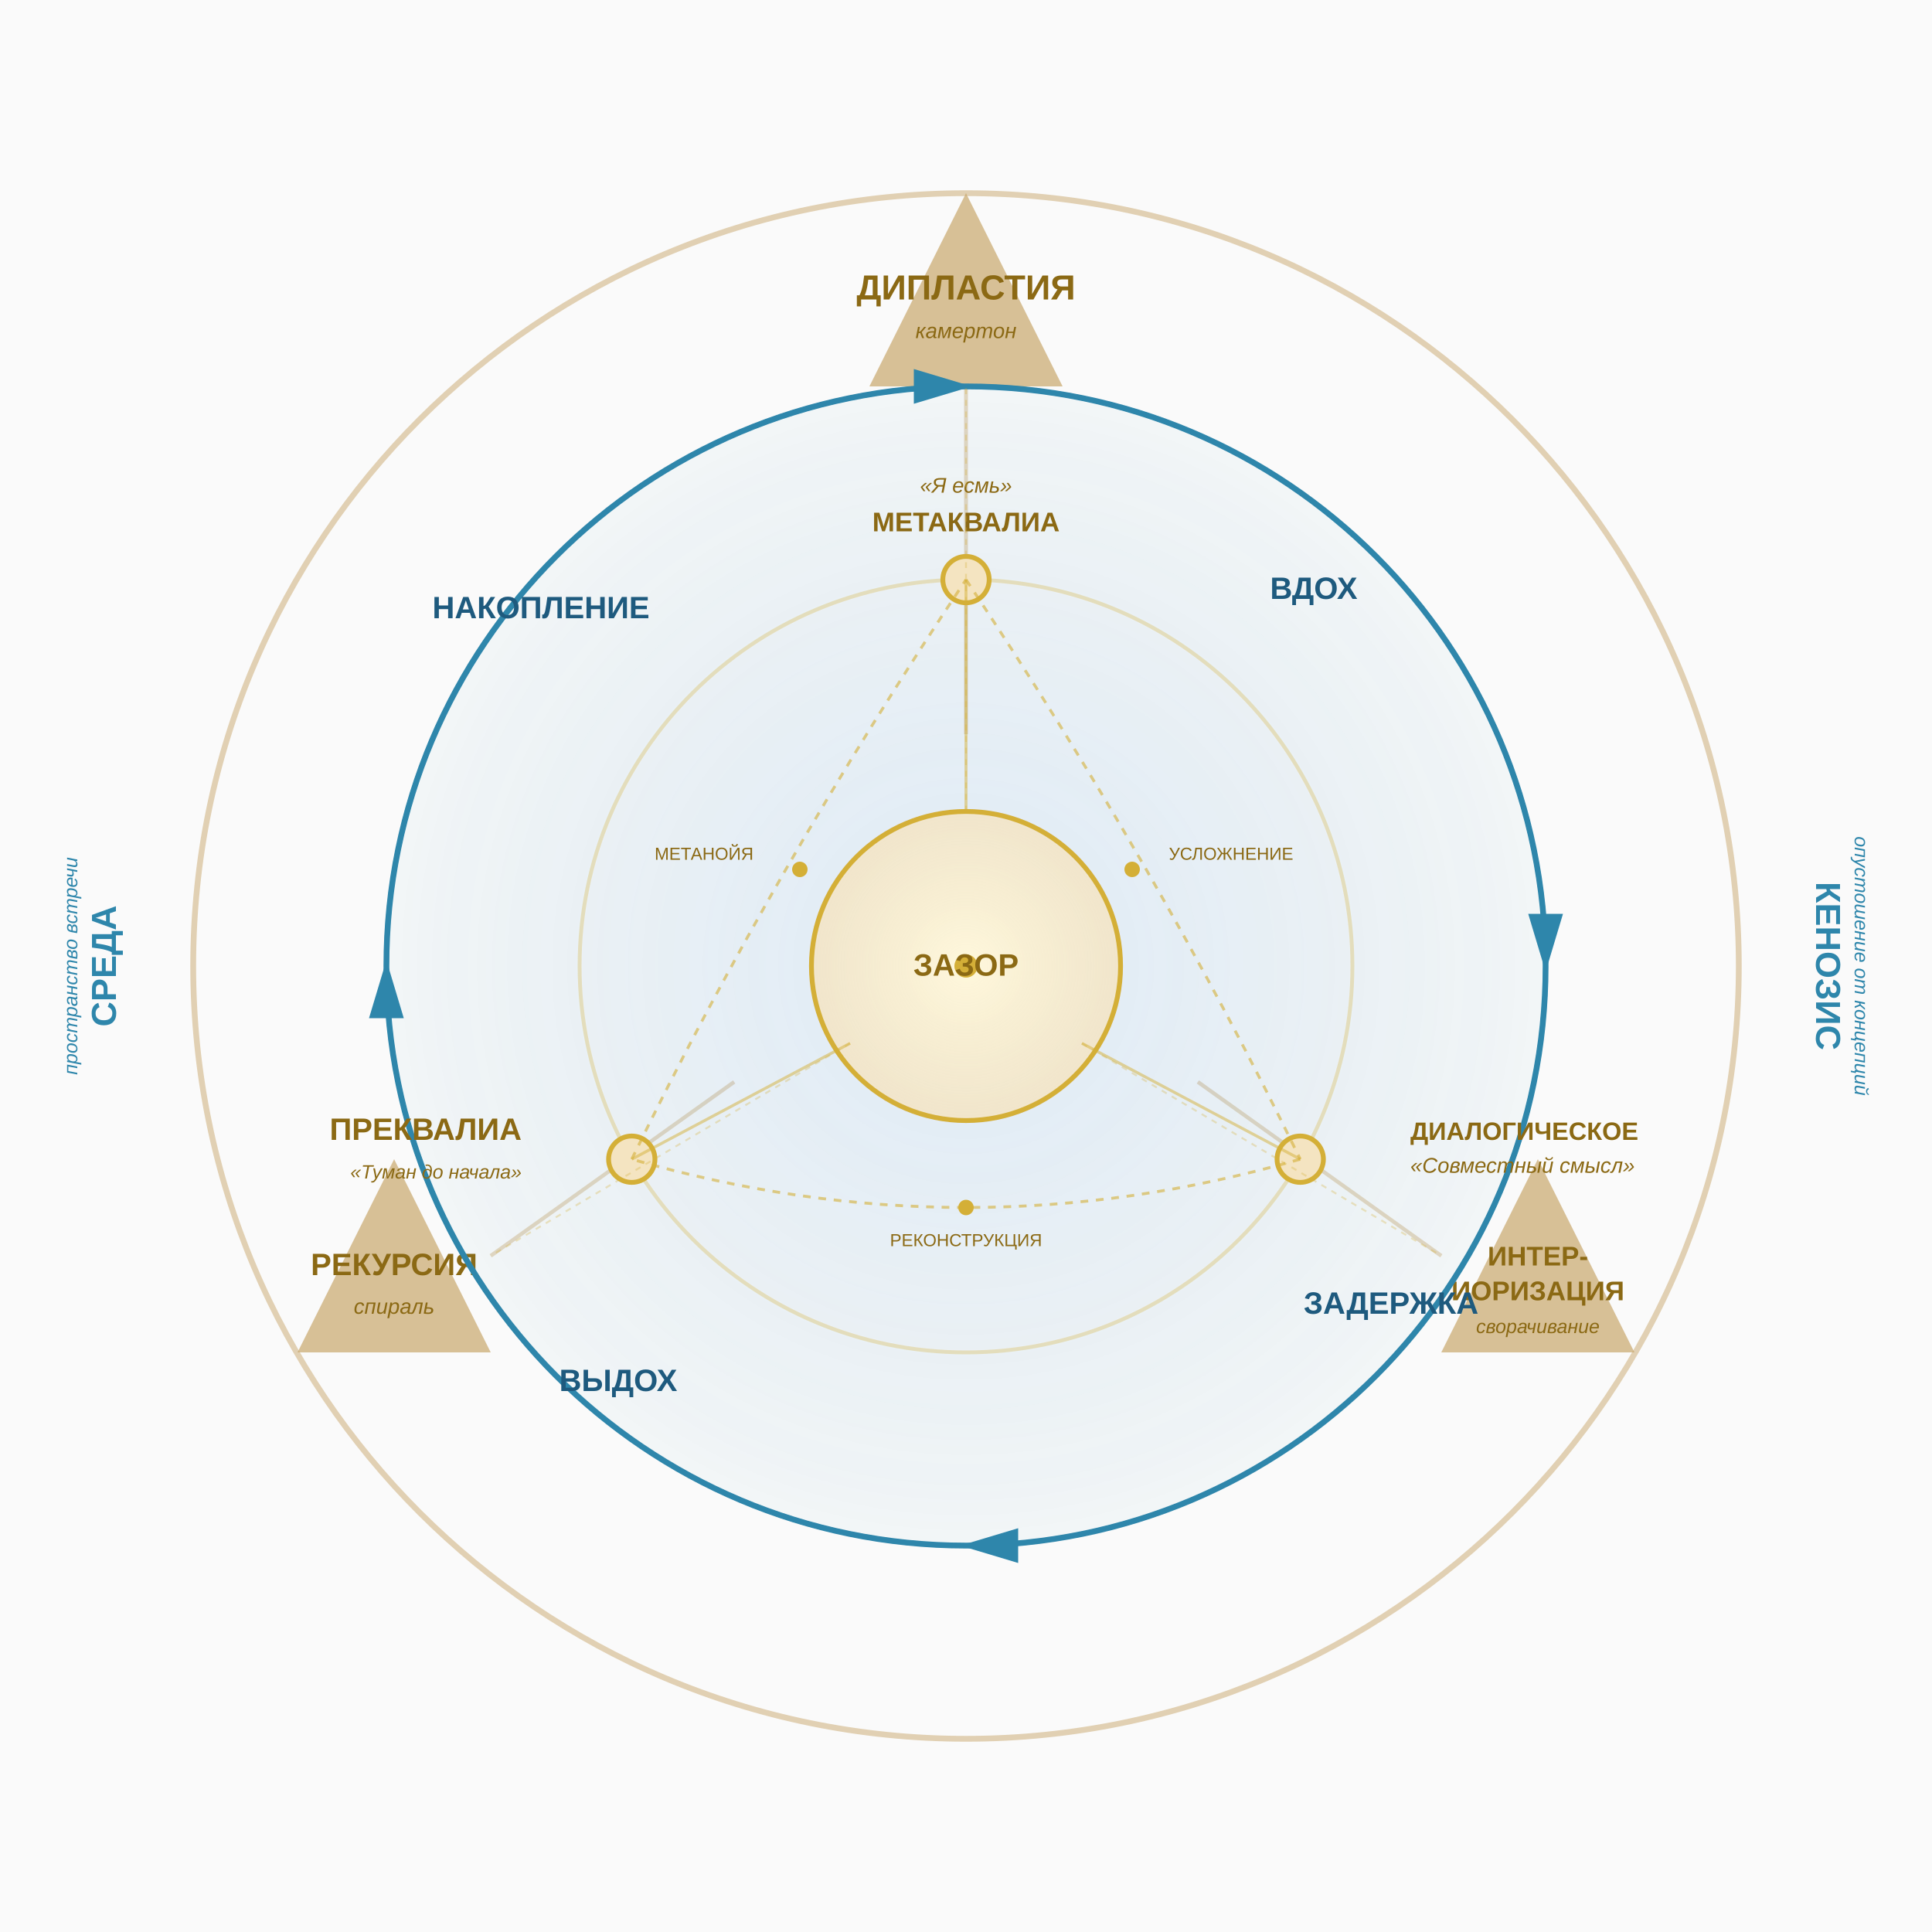
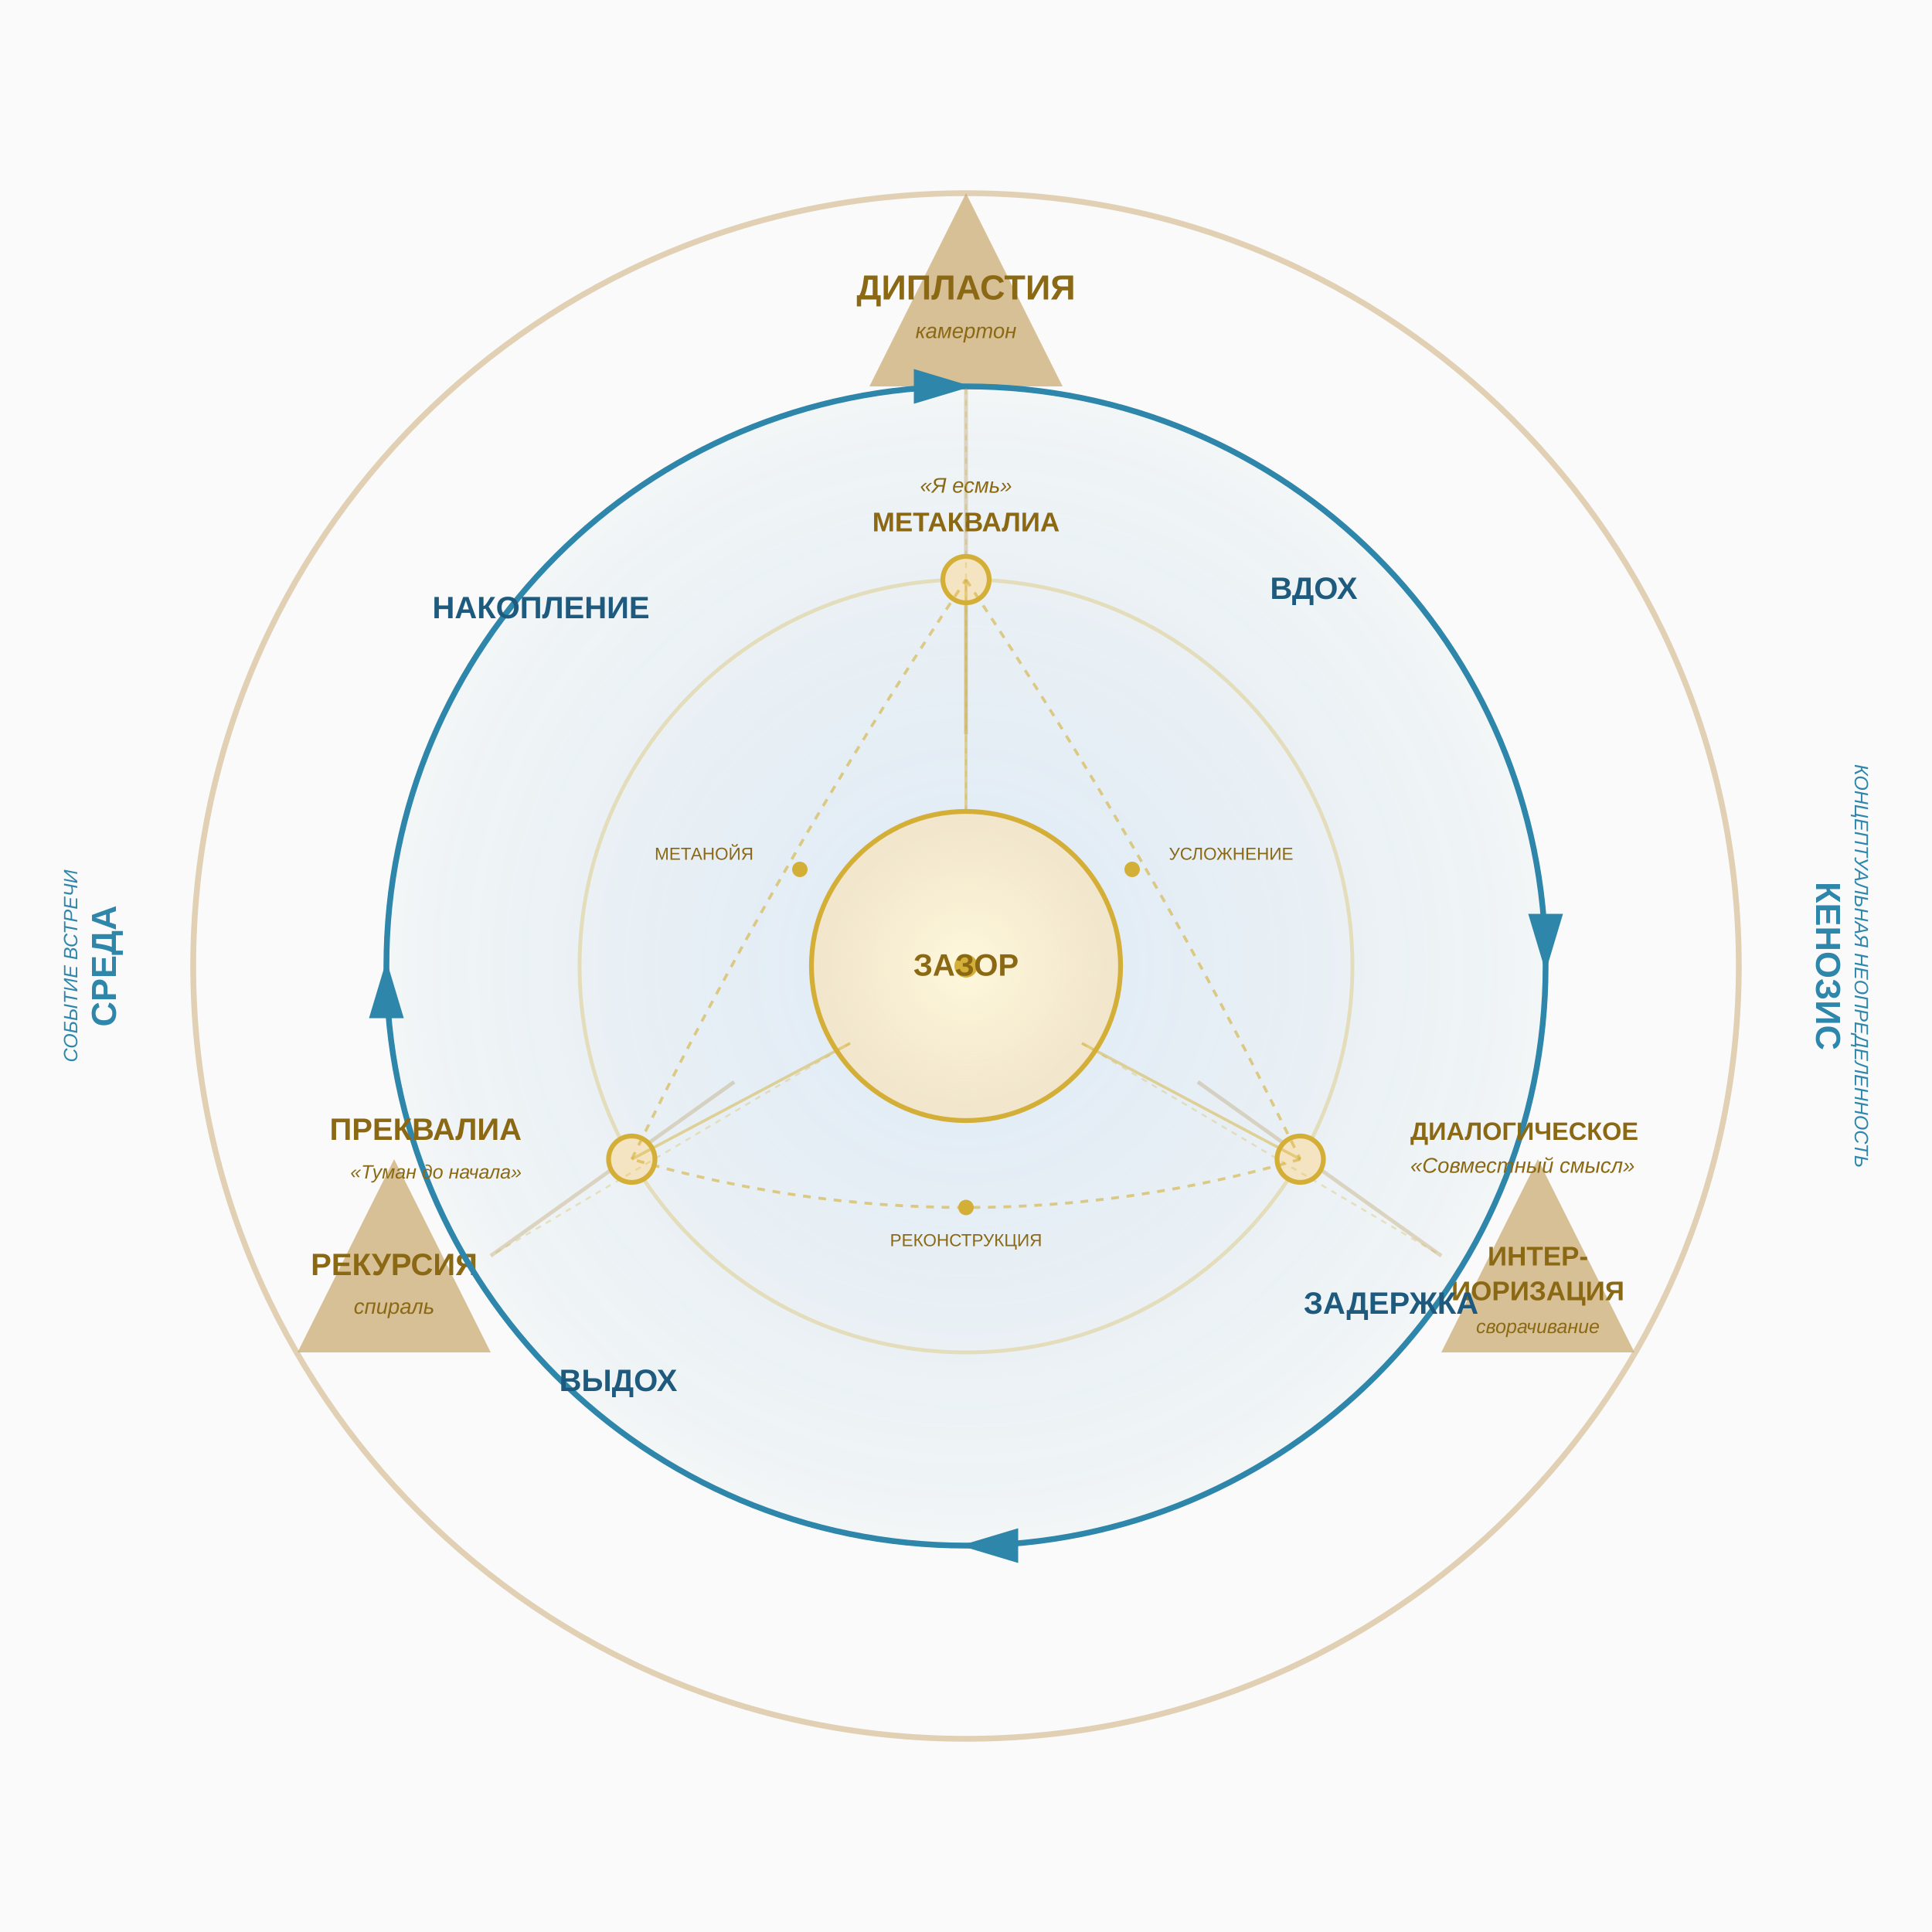
<svg xmlns="http://www.w3.org/2000/svg" viewBox="0 0 1000 1000" width="1000" height="1000">
  <defs>
    <radialGradient id="centerGlow" cx="50%" cy="50%" r="50%">
      <stop offset="0%" style="stop-color:#FFF8DC;stop-opacity:1" />
      <stop offset="100%" style="stop-color:#F4E4C1;stop-opacity:0.8" />
    </radialGradient>
    <radialGradient id="cycleGlow" cx="50%" cy="50%" r="50%">
      <stop offset="0%" style="stop-color:#4A90E2;stop-opacity:0.2" />
      <stop offset="100%" style="stop-color:#2E86AB;stop-opacity:0.05" />
    </radialGradient>
    <marker id="arrowhead" markerWidth="10" markerHeight="10" refX="9" refY="3" orient="auto">
      <polygon points="0 0, 10 3, 0 6" fill="#2E86AB" />
    </marker>
  </defs>
  <rect width="1000" height="1000" fill="#FAFAFA" />
  <circle cx="500" cy="500" r="400" fill="none" stroke="#C8A66B" stroke-width="3" opacity="0.5" />
  <g id="diplostia">
    <path d="M 500 100 L 450 200 L 550 200 Z" fill="#C8A66B" opacity="0.7" />
    <text x="500" y="155" text-anchor="middle" font-family="Arial, sans-serif" font-size="18" font-weight="bold" fill="#8B6914">ДИПЛАСТИЯ</text>
    <text x="500" y="175" text-anchor="middle" font-family="Arial, sans-serif" font-size="11" fill="#8B6914" font-style="italic">камертон</text>
    <line x1="500" y1="200" x2="500" y2="380" stroke="#C8A66B" stroke-width="2" opacity="0.4" />
  </g>
  <g id="interiorization">
    <path d="M 846 700 L 746 700 L 796 600 Z" fill="#C8A66B" opacity="0.7" />
    <text x="796" y="655" text-anchor="middle" font-family="Arial, sans-serif" font-size="14" font-weight="bold" fill="#8B6914">ИНТЕР-</text>
    <text x="796" y="673" text-anchor="middle" font-family="Arial, sans-serif" font-size="14" font-weight="bold" fill="#8B6914">ИОРИЗАЦИЯ</text>
    <text x="796" y="690" text-anchor="middle" font-family="Arial, sans-serif" font-size="10" fill="#8B6914" font-style="italic">сворачивание</text>
    <line x1="746" y1="650" x2="620" y2="560" stroke="#C8A66B" stroke-width="2" opacity="0.4" />
  </g>
  <g id="recursion">
    <path d="M 154 700 L 254 700 L 204 600 Z" fill="#C8A66B" opacity="0.7" />
    <text x="204" y="660" text-anchor="middle" font-family="Arial, sans-serif" font-size="16" font-weight="bold" fill="#8B6914">РЕКУРСИЯ</text>
    <text x="204" y="680" text-anchor="middle" font-family="Arial, sans-serif" font-size="11" fill="#8B6914" font-style="italic">спираль</text>
    <line x1="254" y1="650" x2="380" y2="560" stroke="#C8A66B" stroke-width="2" opacity="0.4" />
  </g>
  <circle cx="500" cy="500" r="300" fill="url(#cycleGlow)" stroke="#2E86AB" stroke-width="2.5" opacity="0.8" />
  <g id="inhale">
    <path d="M 500 200 A 300 300 0 0 1 800 500" fill="none" stroke="#2E86AB" stroke-width="3" marker-end="url(#arrowhead)" />
    <text x="680" y="310" text-anchor="middle" font-family="Arial, sans-serif" font-size="16" font-weight="bold" fill="#1E5A7E">ВДОХ</text>
  </g>
  <g id="delay">
    <path d="M 800 500 A 300 300 0 0 1 500 800" fill="none" stroke="#2E86AB" stroke-width="3" marker-end="url(#arrowhead)" />
    <text x="720" y="680" text-anchor="middle" font-family="Arial, sans-serif" font-size="16" font-weight="bold" fill="#1E5A7E">ЗАДЕРЖКА</text>
  </g>
  <g id="exhale">
    <path d="M 500 800 A 300 300 0 0 1 200 500" fill="none" stroke="#2E86AB" stroke-width="3" marker-end="url(#arrowhead)" />
    <text x="320" y="720" text-anchor="middle" font-family="Arial, sans-serif" font-size="16" font-weight="bold" fill="#1E5A7E">ВЫДОХ</text>
  </g>
  <g id="accumulate">
    <path d="M 200 500 A 300 300 0 0 1 500 200" fill="none" stroke="#2E86AB" stroke-width="3" marker-end="url(#arrowhead)" />
    <text x="280" y="320" text-anchor="middle" font-family="Arial, sans-serif" font-size="16" font-weight="bold" fill="#1E5A7E">НАКОПЛЕНИЕ</text>
  </g>
  <circle cx="500" cy="500" r="200" fill="none" stroke="#D4AF37" stroke-width="2" opacity="0.3" />
  <g id="metaqualia">
    <circle cx="500" cy="300" r="12" fill="#F4E4C1" stroke="#D4AF37" stroke-width="2.5" />
    <text x="500" y="275" text-anchor="middle" font-family="Arial, sans-serif" font-size="14" font-weight="bold" fill="#8B6914">МЕТАКВАЛИА</text>
    <text x="500" y="255" text-anchor="middle" font-family="Arial, sans-serif" font-size="11" fill="#8B6914" font-style="italic">«Я есмь»</text>
  </g>
  <g id="dialogical">
    <circle cx="673" cy="600" r="12" fill="#F4E4C1" stroke="#D4AF37" stroke-width="2.5" />
    <text x="730" y="590" text-anchor="start" font-family="Arial, sans-serif" font-size="13" font-weight="bold" fill="#8B6914">ДИАЛОГИЧЕСКОЕ</text>
    <text x="730" y="607" text-anchor="start" font-family="Arial, sans-serif" font-size="11" fill="#8B6914" font-style="italic">«Совместный смысл»</text>
  </g>
  <g id="prequalia">
    <circle cx="327" cy="600" r="12" fill="#F4E4C1" stroke="#D4AF37" stroke-width="2.5" />
    <text x="270" y="590" text-anchor="end" font-family="Arial, sans-serif" font-size="16" font-weight="bold" fill="#8B6914">ПРЕКВАЛИА</text>
    <text x="270" y="610" text-anchor="end" font-family="Arial, sans-serif" font-size="10" fill="#8B6914" font-style="italic">«Туман до начала»</text>
  </g>
  <path d="M 500 300 Q 600 450 673 600" fill="none" stroke="#D4AF37" stroke-width="1.5" stroke-dasharray="4,4" opacity="0.6" />
  <path d="M 673 600 Q 500 650 327 600" fill="none" stroke="#D4AF37" stroke-width="1.5" stroke-dasharray="4,4" opacity="0.6" />
  <path d="M 327 600 Q 400 450 500 300" fill="none" stroke="#D4AF37" stroke-width="1.5" stroke-dasharray="4,4" opacity="0.6" />
  <circle cx="586" cy="450" r="4" fill="#D4AF37" />
  <text x="605" y="445" font-family="Arial, sans-serif" font-size="9" fill="#8B6914">УСЛОЖНЕНИЕ</text>
  <circle cx="500" cy="625" r="4" fill="#D4AF37" />
  <text x="500" y="645" text-anchor="middle" font-family="Arial, sans-serif" font-size="9" fill="#8B6914">РЕКОНСТРУКЦИЯ</text>
  <circle cx="414" cy="450" r="4" fill="#D4AF37" />
  <text x="390" y="445" text-anchor="end" font-family="Arial, sans-serif" font-size="9" fill="#8B6914">МЕТАНОЙЯ</text>
  <circle cx="500" cy="500" r="80" fill="url(#centerGlow)" stroke="#D4AF37" stroke-width="2.5" />
  <circle cx="500" cy="500" r="6" fill="#D4AF37" />
  <text x="500" y="505" text-anchor="middle" font-family="Arial, sans-serif" font-size="16" font-weight="bold" fill="#8B6914">ЗАЗОР</text>
  <line x1="500" y1="420" x2="500" y2="200" stroke="#D4AF37" stroke-width="1" opacity="0.3" stroke-dasharray="3,3" />
  <line x1="560" y1="540" x2="746" y2="650" stroke="#D4AF37" stroke-width="1" opacity="0.3" stroke-dasharray="3,3" />
  <line x1="440" y1="540" x2="254" y2="650" stroke="#D4AF37" stroke-width="1" opacity="0.3" stroke-dasharray="3,3" />
  <line x1="500" y1="420" x2="500" y2="300" stroke="#D4AF37" stroke-width="1.5" opacity="0.5" />
  <line x1="560" y1="540" x2="673" y2="600" stroke="#D4AF37" stroke-width="1.5" opacity="0.5" />
  <line x1="440" y1="540" x2="327" y2="600" stroke="#D4AF37" stroke-width="1.5" opacity="0.5" />
  <text x="940" y="500" text-anchor="middle" font-family="Arial, sans-serif" font-size="18" font-weight="bold" fill="#2E86AB" transform="rotate(90 940 500)">КЕНОЗИС</text>
-   <text x="960" y="500" text-anchor="middle" font-family="Arial, sans-serif" font-size="10" fill="#2E86AB" font-style="italic" transform="rotate(90 960 500)">опустошение от концепций</text>
+   <text x="960" y="500" text-anchor="middle" font-family="Arial, sans-serif" font-size="10" fill="#2E86AB" font-style="italic" transform="rotate(90 960 500)">КОНЦЕПТУАЛЬНАЯ НЕОПРЕДЕЛЕННОСТЬ</text>
  <text x="60" y="500" text-anchor="middle" font-family="Arial, sans-serif" font-size="18" font-weight="bold" fill="#2E86AB" transform="rotate(-90 60 500)">СРЕДА</text>
-   <text x="40" y="500" text-anchor="middle" font-family="Arial, sans-serif" font-size="10" fill="#2E86AB" font-style="italic" transform="rotate(-90 40 500)">пространство встречи</text>
+   <text x="40" y="500" text-anchor="middle" font-family="Arial, sans-serif" font-size="10" fill="#2E86AB" font-style="italic" transform="rotate(-90 40 500)">СОБЫТИЕ ВСТРЕЧИ</text>
</svg>
